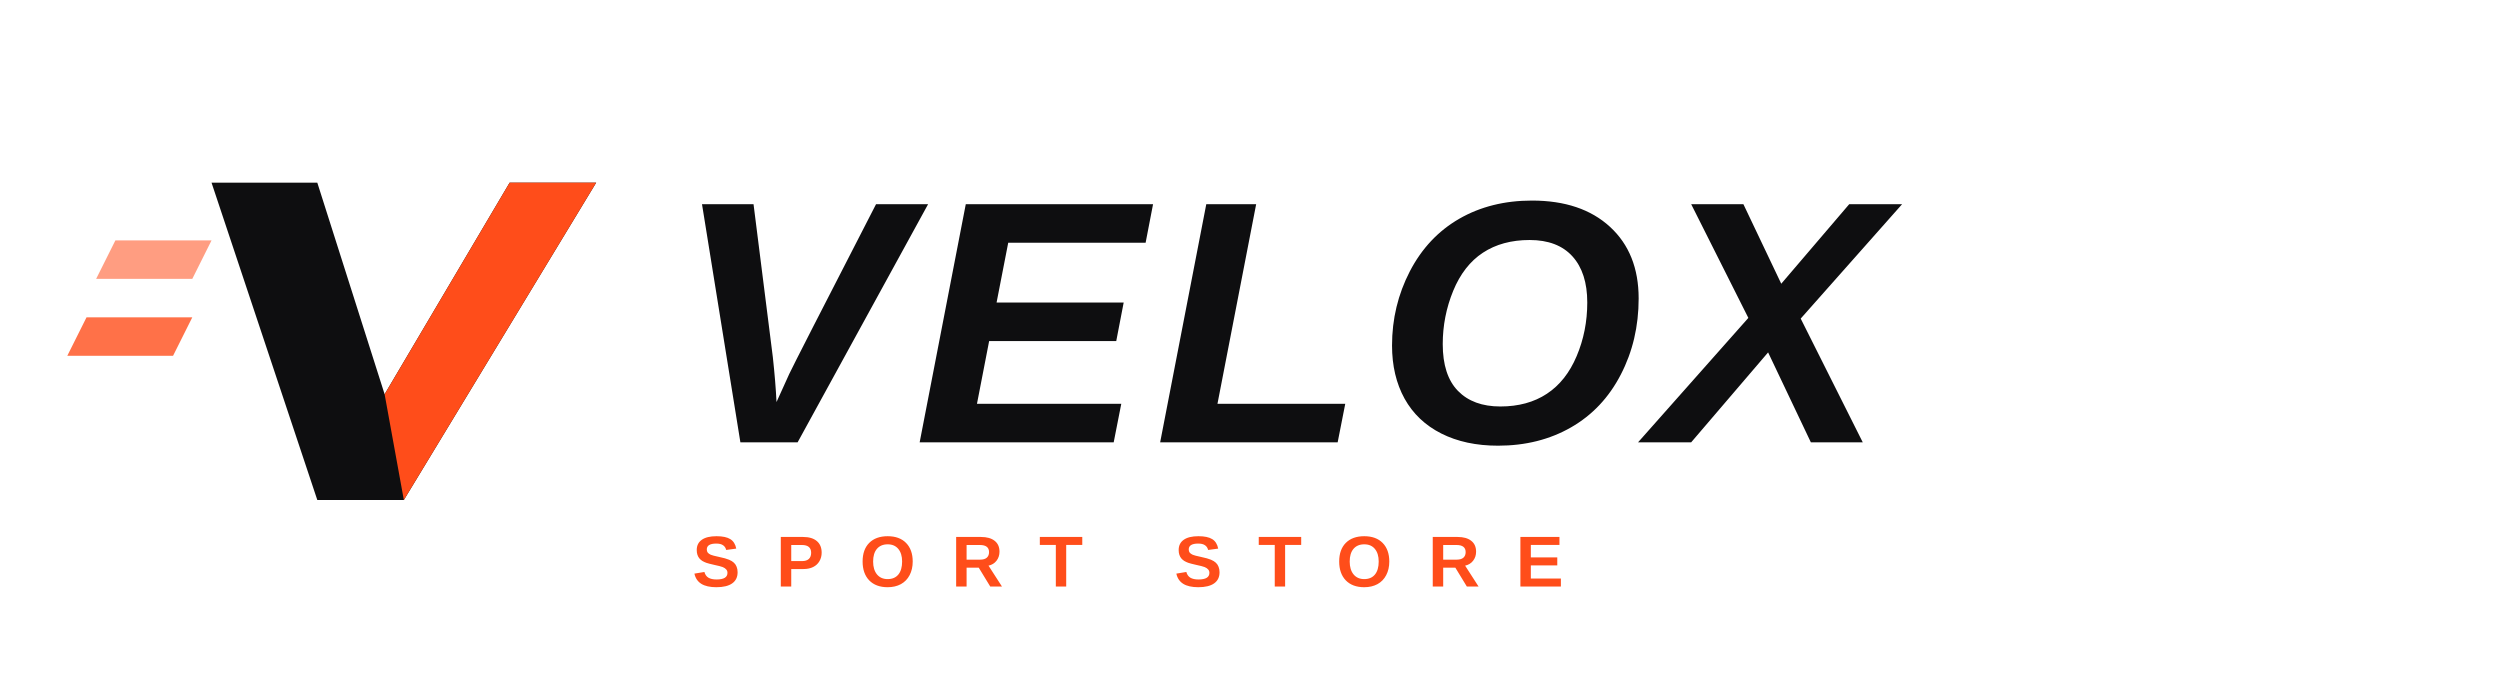
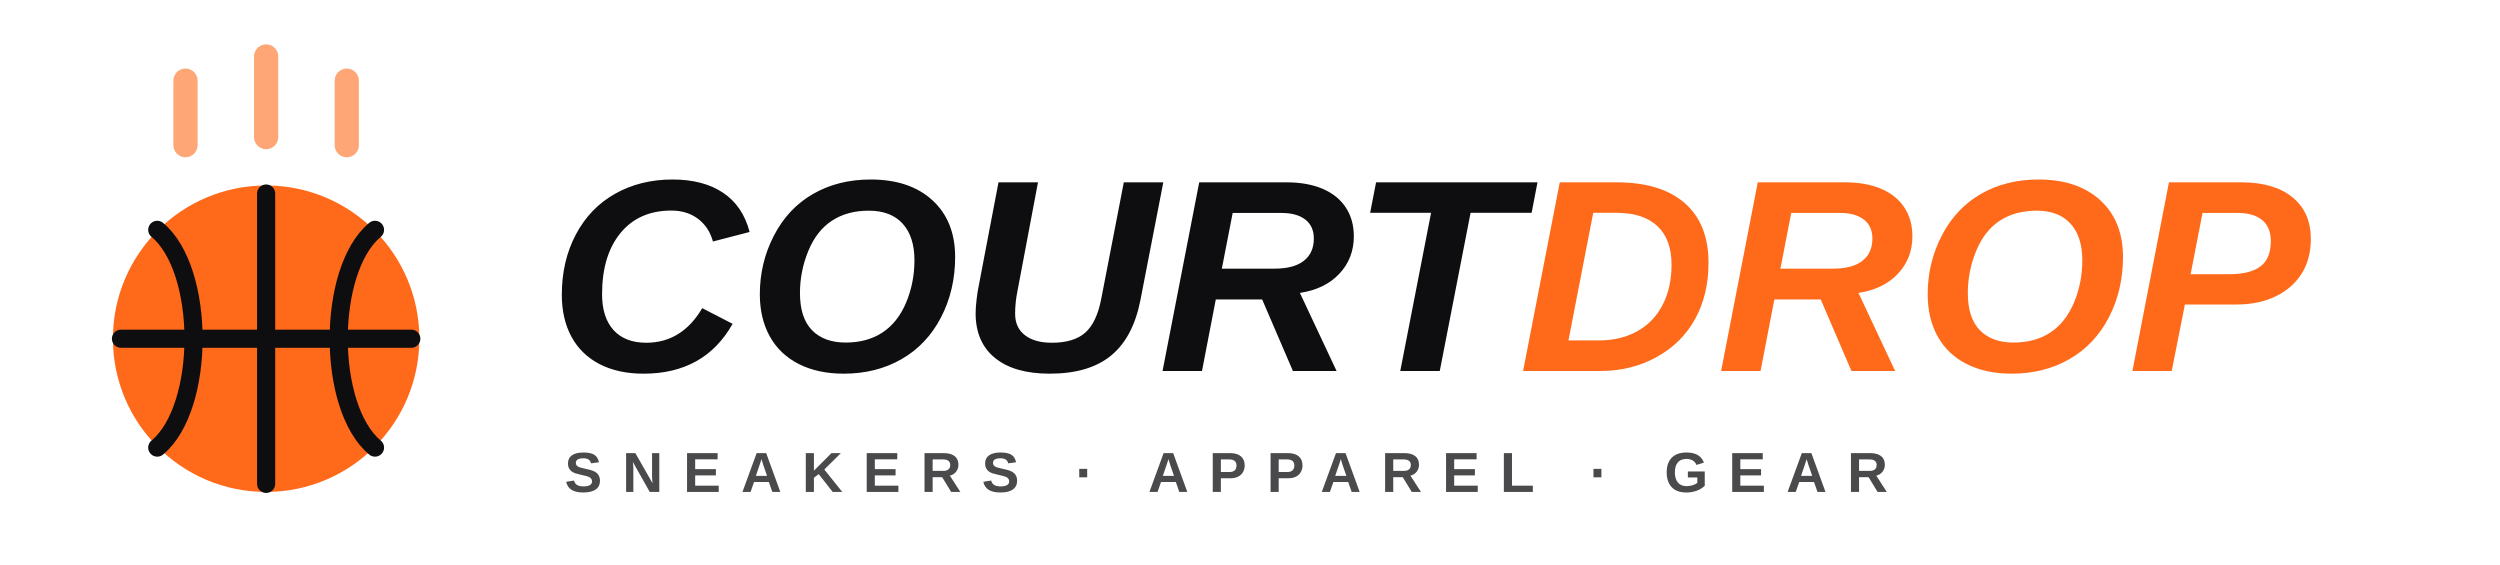
- <svg xmlns="http://www.w3.org/2000/svg" viewBox="0 0 520 140" width="520" height="140">
-   <g transform="translate(10 10)">
-     <path d="M14 40h20l-4 8H10z" fill="#FF4D1A" opacity=".55" />
-     <path d="M8 56h22l-4 8H4z" fill="#FF4D1A" opacity=".8" />
-     <path d="M34 28h22l14 44 26-44h18L74 94H56z" fill="#0E0E10" />
-     <path d="M74 94l40-66h-18L70 72z" fill="#FF4D1A" />
+ <svg xmlns="http://www.w3.org/2000/svg" viewBox="0 0 620 140" width="620" height="140">
+   <g transform="translate(6 12)">
+     <path d="M40 8v16M60 2v20M80 8v16" stroke="#FF6A1A" stroke-width="6" stroke-linecap="round" opacity=".6" />
+     <circle cx="60" cy="72" r="38" fill="#FF6A1A" />
+     <g fill="none" stroke="#0E0E10" stroke-width="4.5" stroke-linecap="round">
+       <path d="M60 36v72M24 72h72" />
+       <path d="M33 45c12 10 12 44 0 54M87 45c-12 10-12 44 0 54" />
+     </g>
  </g>
-   <text x="140" y="92" font-family="'Arial Black','Helvetica Neue',Arial,sans-serif" font-weight="900" font-style="italic" font-size="72" letter-spacing="2" fill="#0E0E10">VELOX</text>
-   <text x="144" y="122" font-family="'Helvetica Neue',Arial,sans-serif" font-weight="700" font-size="15" letter-spacing="7.4" fill="#FF4D1A">SPORT STORE</text>
+   <text x="136" y="92" font-family="'Arial Black','Helvetica Neue',Arial,sans-serif" font-weight="900" font-style="italic" font-size="68" fill="#0E0E10">COURT<tspan fill="#FF6A1A">DROP</tspan>
+   </text>
+   <text x="140" y="122" font-family="'Helvetica Neue',Arial,sans-serif" font-weight="700" font-size="14" letter-spacing="5" fill="#0E0E10" opacity=".75">SNEAKERS · APPAREL · GEAR</text>
</svg>
